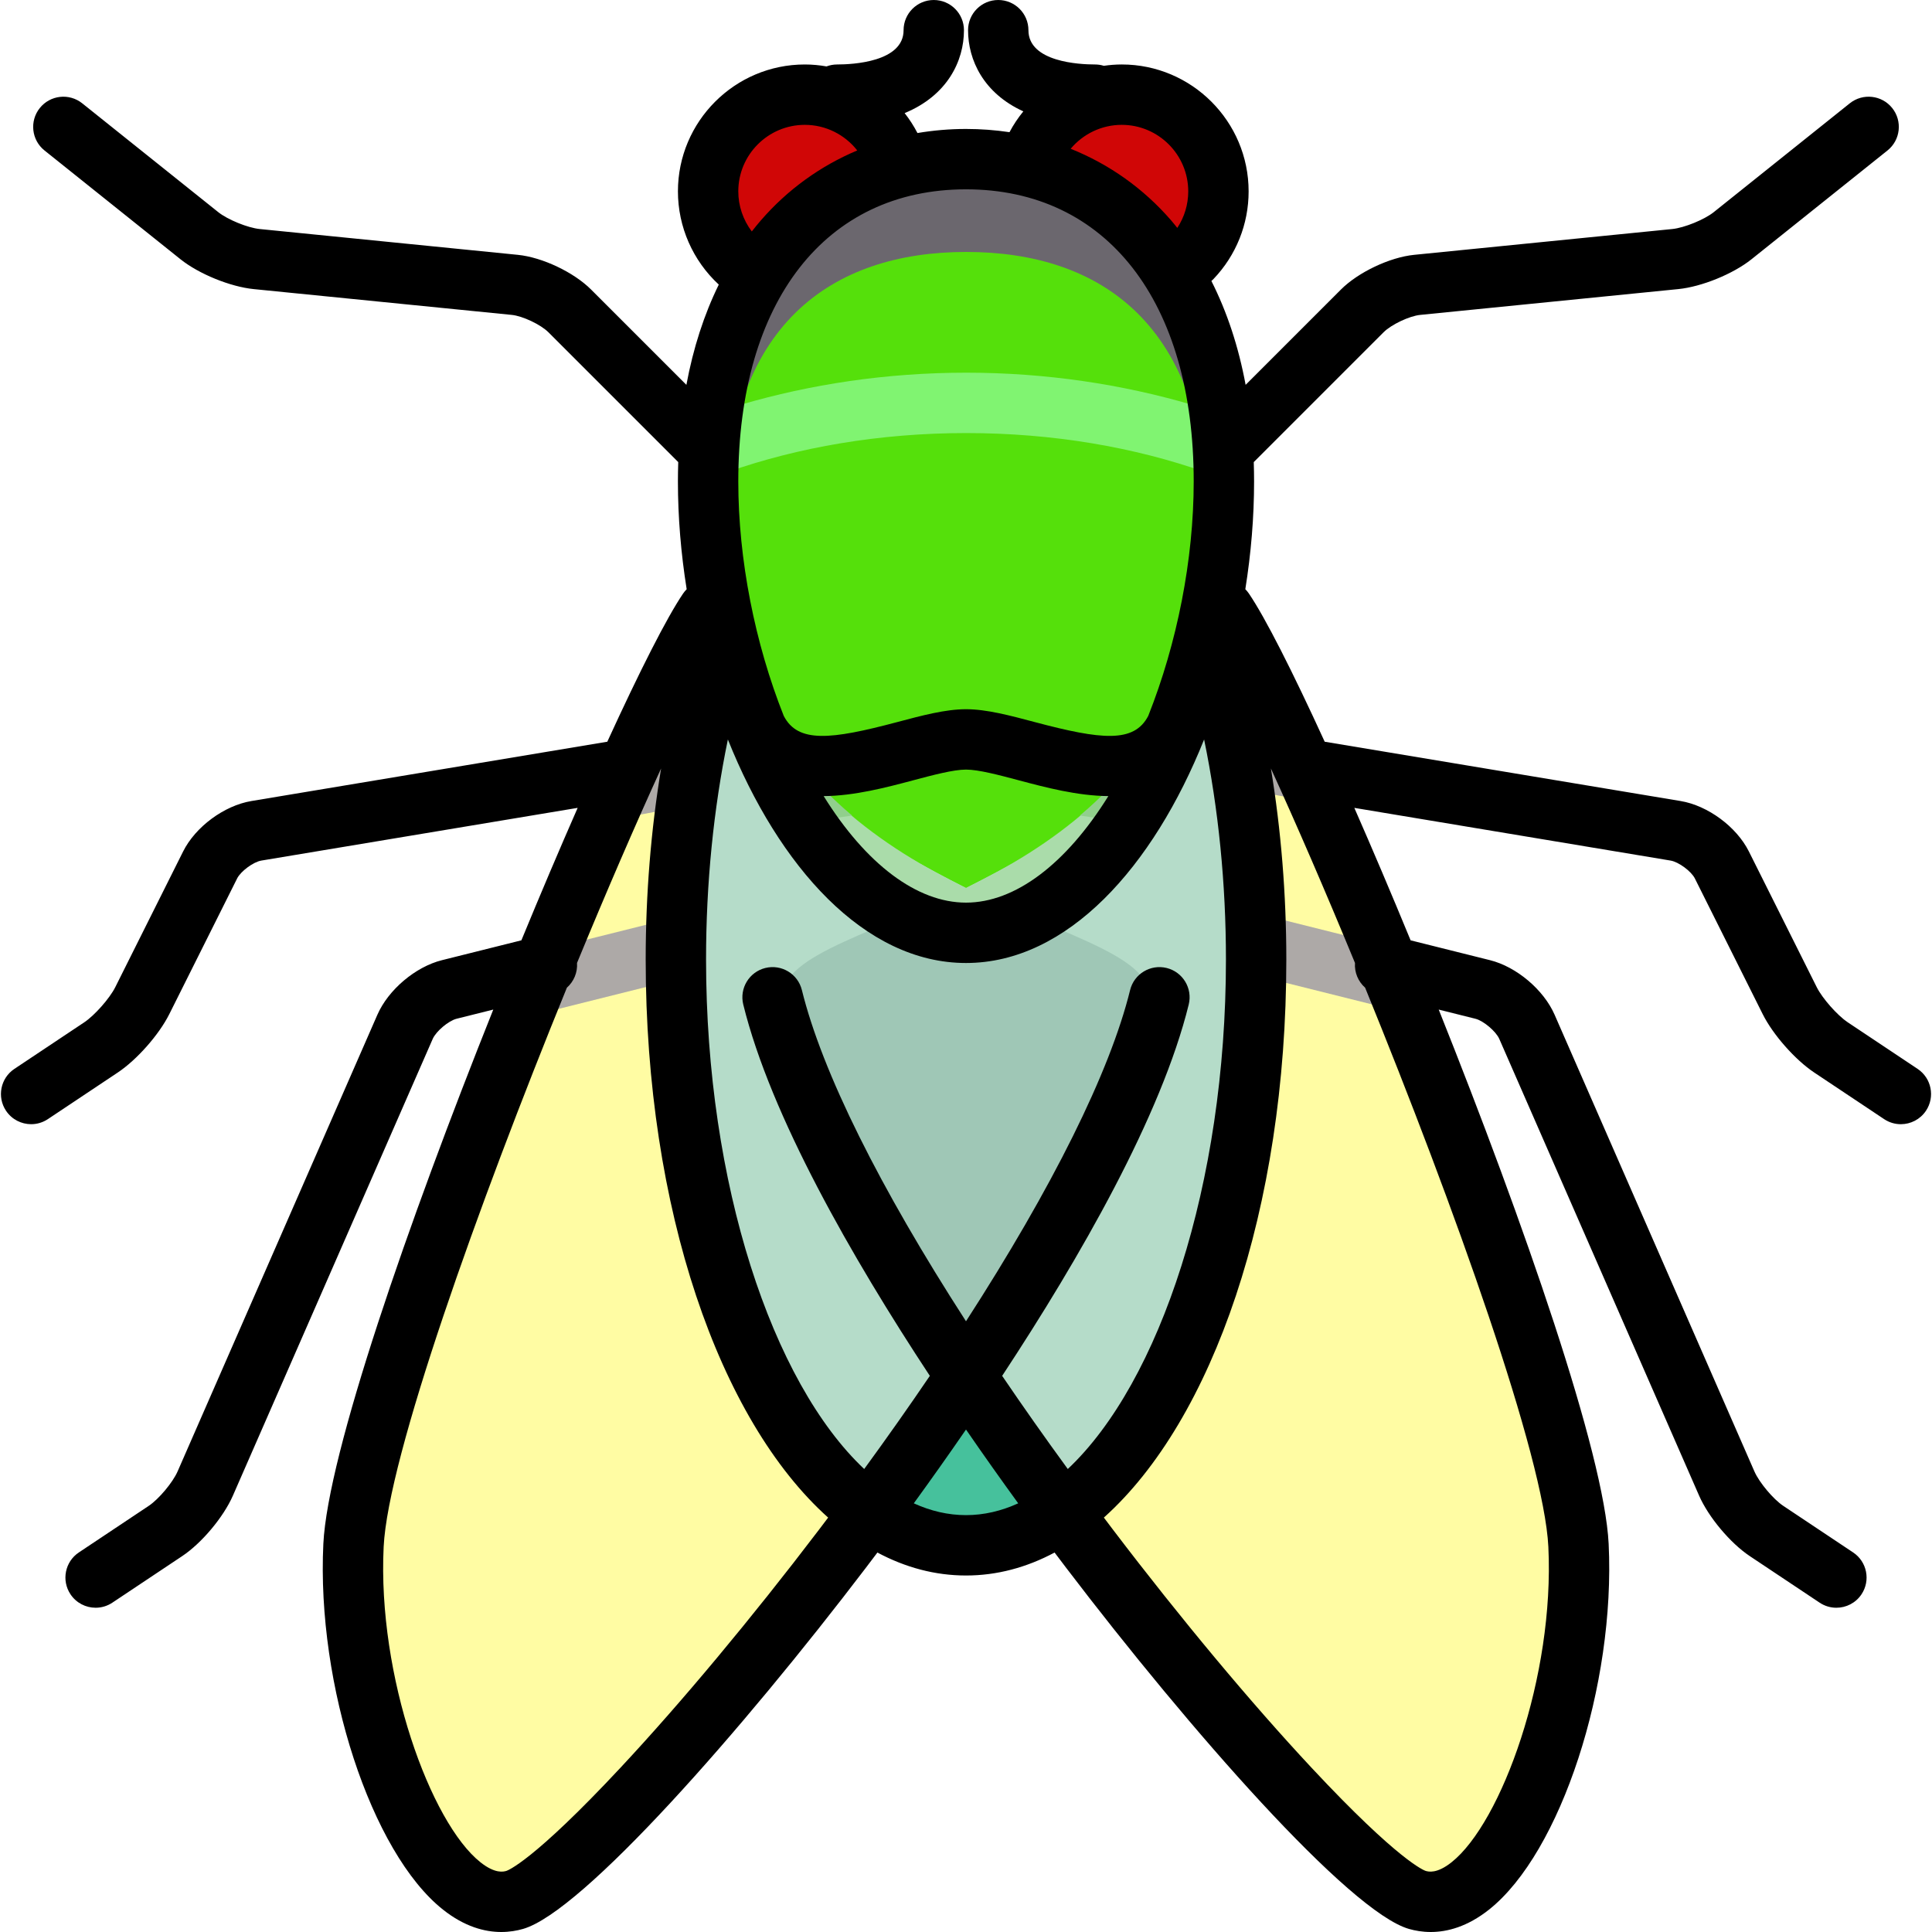
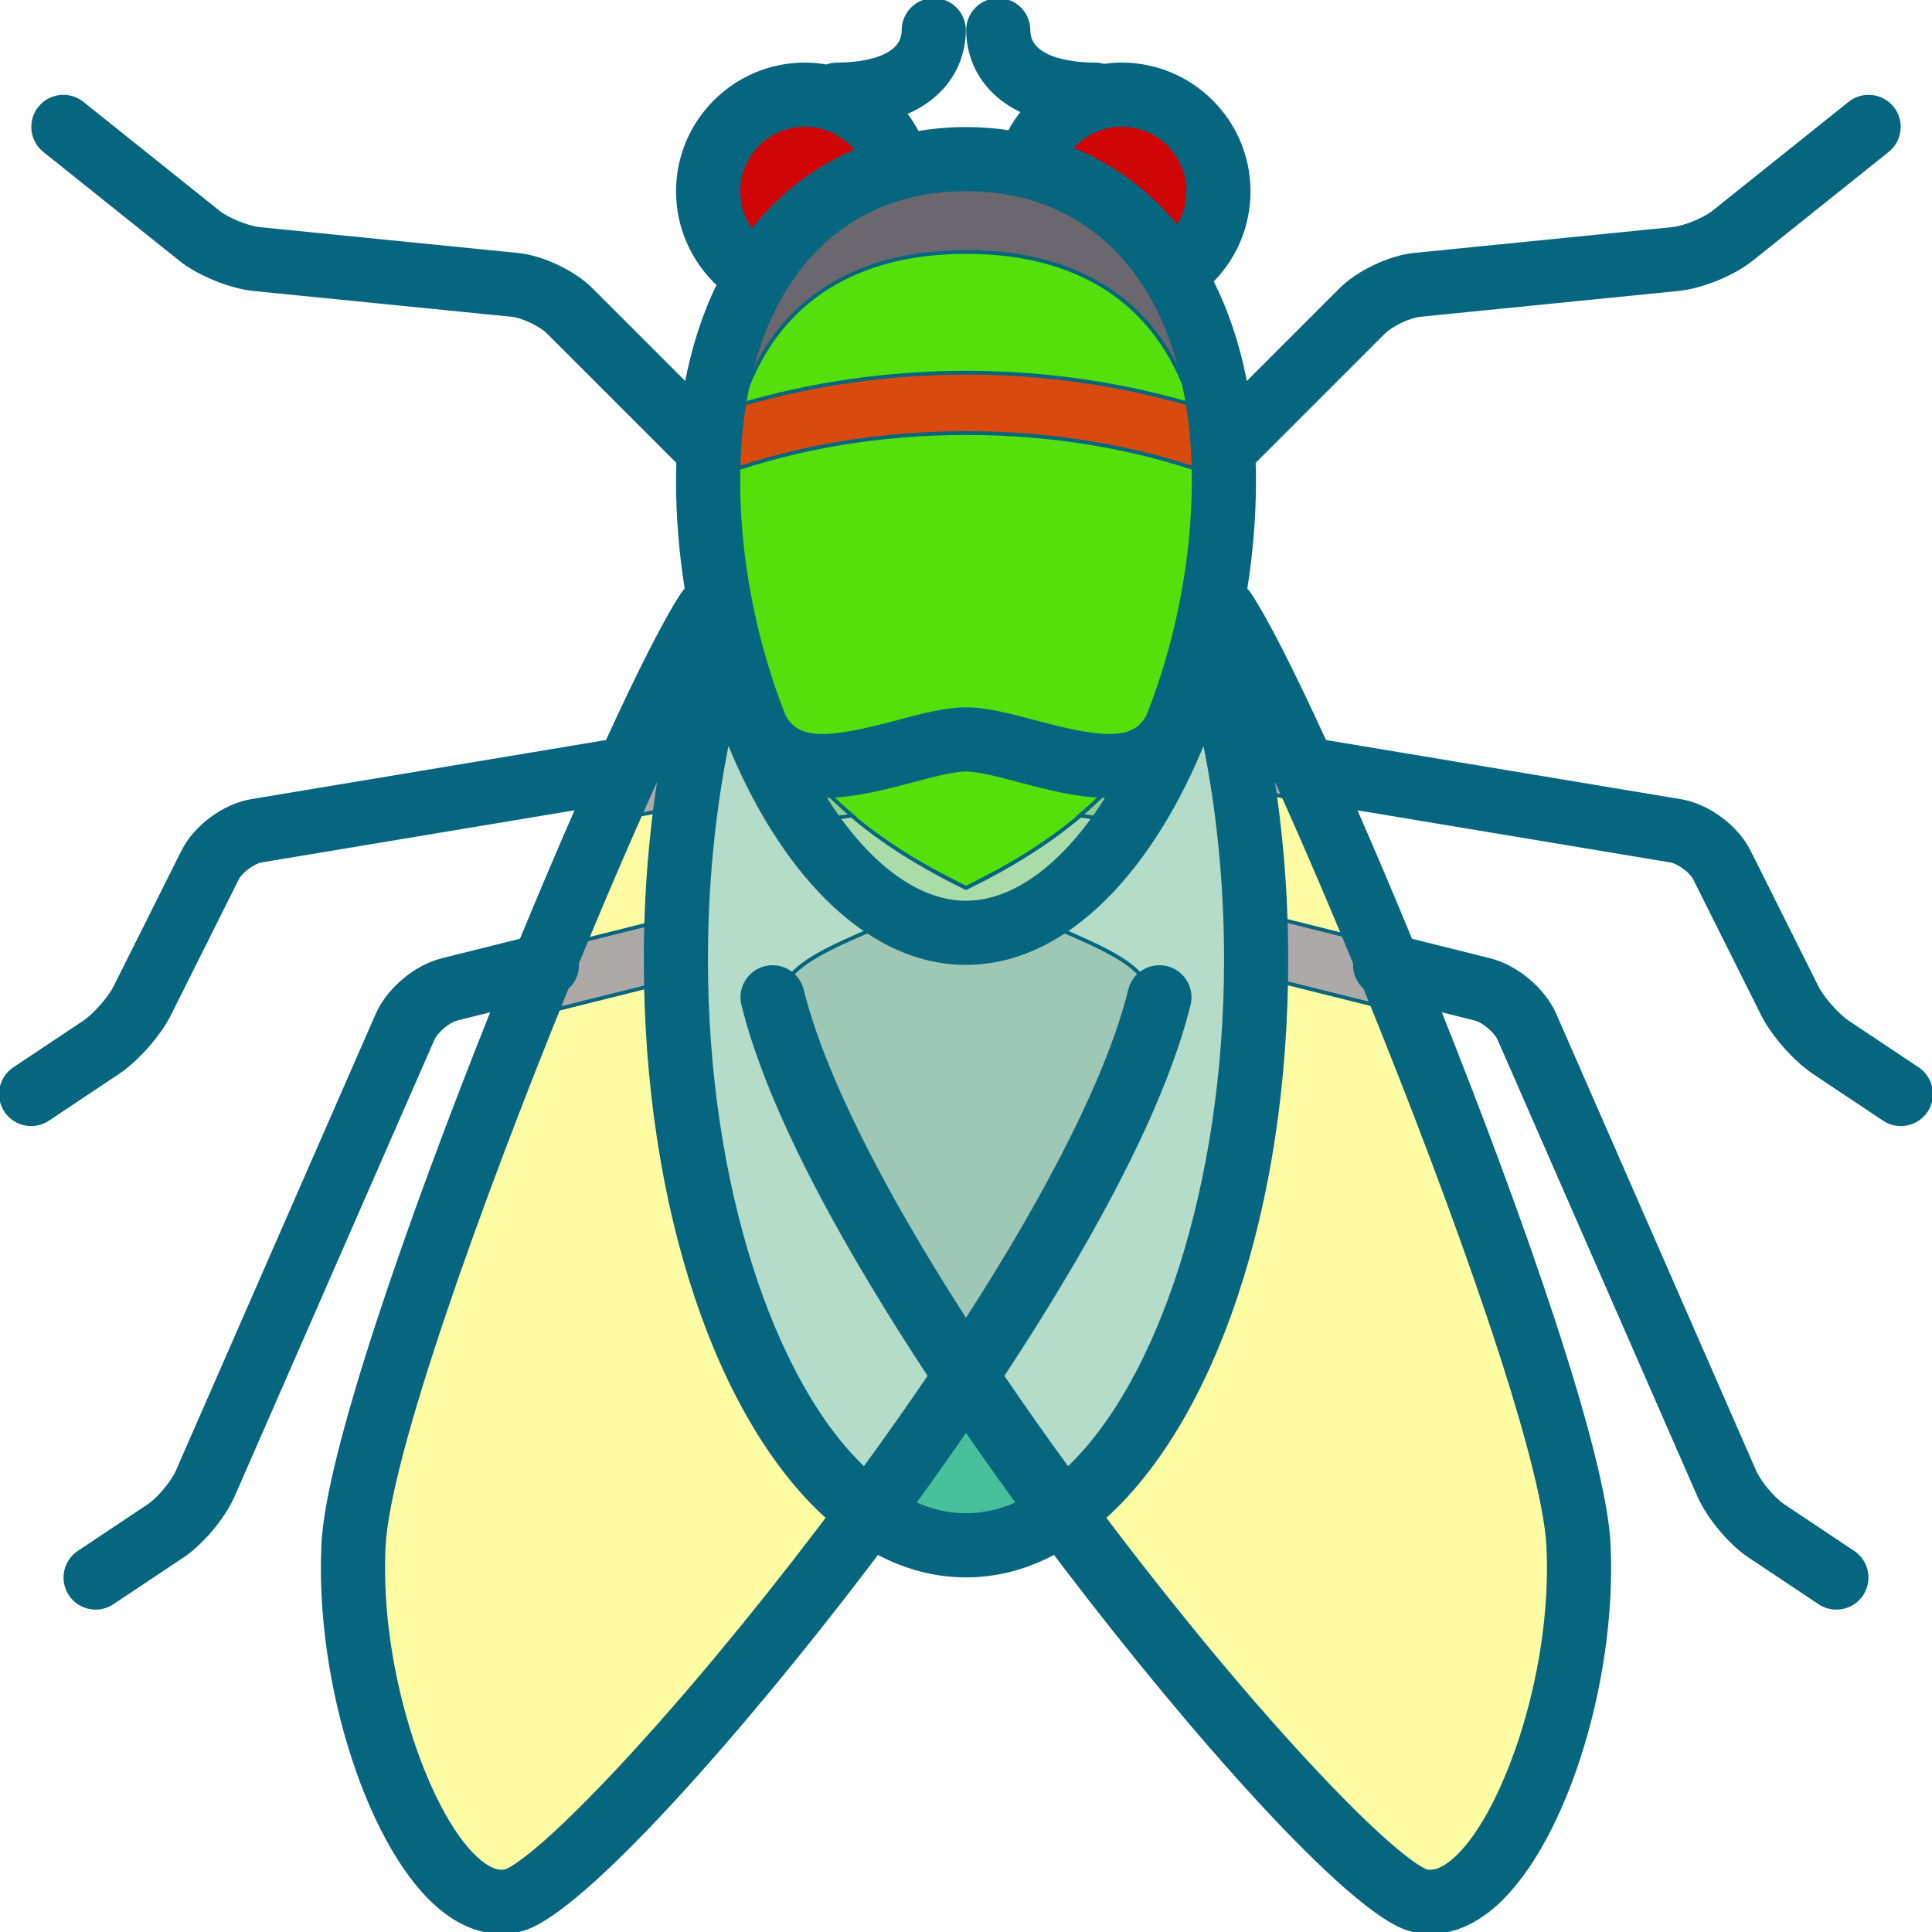
- <svg xmlns="http://www.w3.org/2000/svg" height="200px" width="200px" version="1.1" id="Layer_1" viewBox="0 0 512.002 512.002" xml:space="preserve" fill="#000000">
+ <svg xmlns="http://www.w3.org/2000/svg" height="200px" width="200px" version="1.1" id="Layer_1" viewBox="0 0 512.002 512.002" xml:space="preserve" fill="#06667f" stroke="#06667f">
  <g id="SVGRepo_bgCarrier" stroke-width="0" />
  <g id="SVGRepo_tracerCarrier" stroke-linecap="round" stroke-linejoin="round" />
  <g id="SVGRepo_iconCarrier">
    <path style="fill:#fffca3;" d="M418.925,407.994c-2.145-43.967-79.353-223.047-97.582-249.854 c-10.948,38.005-39.263,57.577-65.341,70.312c-26.078-12.734-54.393-32.307-65.342-70.312 c-18.229,26.808-95.438,205.888-97.583,249.854c-2.145,43.965,20.375,100.799,42.894,94.365 c14.935-4.267,74.292-68.967,120.031-138.359c45.738,69.393,105.096,134.093,120.03,138.359 C398.55,508.793,421.069,451.959,418.925,407.994z" />
    <ellipse style="fill:#46C19C;" cx="256.07" cy="270.77" rx="80" ry="132" />
    <g>
      <circle style="fill:#d00606;" cx="210.69" cy="49" r="24" />
      <circle style="fill:#d00606;" cx="297.69" cy="47" r="24" />
    </g>
    <ellipse style="fill:#6B676E;" cx="256.07" cy="89" rx="63.21" ry="48" />
    <path style="fill:#55e00b;" d="M320.067,138.767c0,53.019-28.654,112-64,112s-64-58.981-64-112c0-53.02,28.654-72,64-72 S320.067,85.747,320.067,138.767z" />
-     <path style="fill:#80f471;" d="M196.492,107.198c-1.704,5.336-2.921,11.298-3.636,17.88c18.598-6.536,40.173-10.312,63.211-10.312 s44.614,3.775,63.211,10.312c-0.714-6.582-1.932-12.544-3.636-17.88c-18.2-5.315-38.289-8.432-59.576-8.432 S214.692,101.883,196.492,107.198z" />
+     <path style="fill:#d84a0e;" d="M196.492,107.198c-1.704,5.336-2.921,11.298-3.636,17.88c18.598-6.536,40.173-10.312,63.211-10.312 s44.614,3.775,63.211,10.312c-0.714-6.582-1.932-12.544-3.636-17.88c-18.2-5.315-38.289-8.432-59.576-8.432 S214.692,101.883,196.492,107.198z" />
    <path style="fill:#B5DCC9;" d="M256.005,235.335c-20.919-10.752-51.258-26.875-62.534-56.111 c-13.177,23.738-13.403,55.965-13.403,91.543c0,57.277,21.043,115.91,50.403,134.178c8.72-12.611,17.373-25.666,25.534-38.699 c8.173,13.053,16.84,26.127,25.572,38.755c29.405-18.226,50.49-76.9,50.49-134.233c0-35.648,0.626-67.937-12.597-91.688 C308.212,208.404,276.957,224.565,256.005,235.335z" />
    <path style="fill:#9FC7B6;" d="M256.001,235.335c-27.488,13.422-52.311,18.697-48.066,31.432 c8.008,24.023,26.405,56.597,48.066,89.46c21.662-32.863,40.058-65.437,48.066-89.46 C308.312,254.032,283.489,248.757,256.001,235.335z" />
    <path style="fill:#AADCAA;" d="M197.693,180.758c10.005,38.02,32.354,70.009,58.375,70.009s48.37-31.988,58.375-70.008 c-0.309-0.545-0.582-1.144-0.896-1.68c-11.851,29.325-35.489,45.486-57.544,56.256c-22.02-10.752-45.623-26.875-57.492-56.111 C198.224,179.714,197.975,180.261,197.693,180.758z" />
    <g>
      <path style="fill:#91CF8C;" d="M300.567,201.279c-4.379,5.582-9.218,10.505-14.376,14.848c4.473,0.72,9.046,1.226,13.501,1.226 c0.009,0,0.019-0.001,0.028-0.001c0.018-0.03,0.036-0.063,0.053-0.093c1.503-2.615,2.937-5.332,4.297-8.145 c0.022-0.045,0.045-0.088,0.066-0.133c1.356-2.812,2.636-5.721,3.841-8.709c0.021-0.053,0.041-0.107,0.062-0.161 C305.971,200.931,303.385,201.216,300.567,201.279z" />
      <path style="fill:#91CF8C;" d="M225.813,216.133c-5.161-4.344-10.003-9.266-14.383-14.85c-2.763-0.071-5.297-0.363-7.334-1.169 c0.022,0.055,0.042,0.112,0.064,0.168c1.203,2.982,2.48,5.887,3.834,8.693c0.02,0.041,0.041,0.08,0.061,0.121 c1.357,2.807,2.789,5.519,4.288,8.128c0.02,0.035,0.04,0.071,0.06,0.106C216.826,217.335,221.368,216.839,225.813,216.133z" />
    </g>
    <g>
      <path style="fill:#ADA9A7;" d="M175.823,198.444c-2.618,5.449-5.421,11.445-8.353,17.857l12.466-2.355 c1.769-6.074,3.779-11.906,6.068-17.425L175.823,198.444z" />
      <path style="fill:#ADA9A7;" d="M175.093,244.108l-20.827,5.206c-2.588,6.027-5.193,12.187-7.795,18.437l27.257-6.815 C173.985,255.224,174.408,249.593,175.093,244.108z" />
      <path style="fill:#ADA9A7;" d="M336.652,194.143c2.618,5.449,5.421,11.445,8.353,17.857l-12.466-2.355 c-1.769-6.074-3.779-11.906-6.068-17.425L336.652,194.143z" />
      <path style="fill:#ADA9A7;" d="M336.848,243l20.827,5.206c2.588,6.027,5.193,12.187,7.795,18.437l-27.257-6.815 C337.957,254.115,337.533,248.484,336.848,243z" />
    </g>
    <path d="M508.189,283.267l-18.521-12.348c-2.746-1.83-6.736-6.351-8.211-9.301l-17.988-35.978 c-3.27-6.538-10.877-12.156-18.088-13.358L351.29,196.6c-0.075-0.013-0.149-0.016-0.224-0.025 c-8.557-18.68-15.763-32.911-20.105-39.297c-0.281-0.413-0.597-0.786-0.936-1.129c1.519-9.499,2.321-19.11,2.321-28.546 c0-1.732-0.031-3.445-0.086-5.143l34.417-34.418c2.03-2.029,6.826-4.302,9.681-4.588l68.431-6.843 c6.188-0.619,14.517-4.016,19.373-7.9l36.045-28.836c3.45-2.76,4.009-7.795,1.25-11.244c-2.76-3.451-7.794-4.008-11.245-1.25 l-36.045,28.836c-2.479,1.984-7.81,4.158-10.969,4.475l-68.431,6.843c-6.466,0.646-14.807,4.599-19.402,9.193l-25.261,25.262 c-1.874-10.115-4.925-19.333-9.07-27.524c0.192-0.166,0.38-0.341,0.56-0.528c6-6.283,9.305-14.53,9.305-23.222 c0-18.544-15.086-33.63-33.629-33.63c-1.604,0-3.186,0.131-4.743,0.353c-0.744-0.229-1.533-0.353-2.352-0.353 c-4.136,0-17.629-0.655-17.629-9.086c0-4.418-3.582-8-8-8s-8,3.582-8,8c0,7.91,4.119,16.724,14.65,21.513 c-1.388,1.702-2.625,3.541-3.668,5.517c-3.755-0.563-7.602-0.856-11.525-0.856c-4.393,0-8.686,0.378-12.864,1.081 c-0.975-1.879-2.114-3.646-3.401-5.283c11.32-4.666,15.722-13.799,15.722-21.971c0-4.418-3.582-8-8-8s-8,3.582-8,8 c0,8.431-13.494,9.086-17.629,9.086c-0.984,0-1.923,0.187-2.793,0.512c-1.879-0.327-3.798-0.512-5.75-0.512 c-18.543,0-33.629,15.086-33.629,33.63c0,9.38,3.944,18.348,10.826,24.704c-3.901,7.949-6.782,16.85-8.583,26.57L156.64,76.729 c-4.595-4.595-12.936-8.547-19.402-9.193l-68.43-6.843c-3.16-0.316-8.491-2.49-10.97-4.475L21.791,27.382 c-3.449-2.758-8.484-2.201-11.245,1.25c-2.76,3.449-2.201,8.484,1.25,11.244L47.84,68.712c4.856,3.885,13.185,7.281,19.374,7.9 l68.43,6.843c2.856,0.286,7.652,2.559,9.681,4.588l34.417,34.418c-0.055,1.697-0.086,3.41-0.086,5.143 c0,9.436,0.802,19.046,2.321,28.545c-0.339,0.344-0.655,0.717-0.936,1.13c-4.342,6.386-11.548,20.618-20.105,39.297 c-0.075,0.011-0.149,0.013-0.224,0.025l-94.091,15.682c-7.21,1.202-14.817,6.82-18.087,13.358l-17.988,35.977 c-1.476,2.951-5.466,7.472-8.211,9.302L3.813,283.267c-3.676,2.451-4.67,7.418-2.219,11.094c1.542,2.313,4.078,3.563,6.664,3.563 c1.525,0,3.066-0.436,4.43-1.345l18.521-12.348c5.061-3.373,10.928-10.02,13.647-15.458l17.988-35.977 c0.953-1.905,4.306-4.382,6.407-4.731l83.835-13.972c-4.794,10.92-9.835,22.778-14.913,35.103l-21.058,5.265 c-7.012,1.753-14.204,7.831-17.101,14.452L47.062,389.949c-1.277,2.92-4.991,7.351-7.641,9.117L20.9,411.413 c-3.676,2.45-4.67,7.417-2.219,11.094c1.542,2.313,4.078,3.563,6.664,3.563c1.525,0,3.066-0.436,4.43-1.345l18.521-12.347 c5.164-3.442,10.935-10.328,13.424-16.017l52.953-121.036c0.881-2.014,4.19-4.811,6.324-5.344l9.727-2.432 c-22.602,56.551-43.871,117.77-45.033,141.588c-1.827,37.461,12.688,81.848,31.697,96.927c5.733,4.548,11.072,5.938,15.459,5.938 c2.172,0,4.111-0.341,5.748-0.809c15.792-4.513,58.138-52.729,90.799-95.619c0.982-1.29,2.028-2.672,3.128-4.133 c7.431,3.969,15.302,6.085,23.479,6.085c8.177,0,16.048-2.116,23.479-6.085c1.1,1.461,2.146,2.843,3.128,4.133 c32.661,42.891,75.007,91.106,90.799,95.619c1.637,0.468,3.576,0.809,5.748,0.809c4.387,0,9.727-1.392,15.459-5.938 c19.009-15.079,33.524-59.466,31.697-96.927c-1.162-23.817-22.43-85.037-45.033-141.586l9.727,2.432 c2.133,0.533,5.442,3.33,6.324,5.344l52.953,121.037c2.489,5.688,8.26,12.573,13.424,16.016l18.521,12.347 c1.364,0.909,2.905,1.345,4.43,1.345c2.585,0,5.123-1.251,6.664-3.563c2.451-3.677,1.458-8.644-2.219-11.094l-18.521-12.347 c-2.65-1.767-6.364-6.197-7.641-9.117l-52.953-121.036c-2.897-6.621-10.089-12.699-17.101-14.452l-21.058-5.265 c-5.078-12.324-10.118-24.183-14.913-35.103l83.835,13.972c2.101,0.35,5.455,2.826,6.407,4.73l17.988,35.978 c2.719,5.438,8.586,12.085,13.647,15.458l18.521,12.348c1.364,0.909,2.905,1.345,4.43,1.345c2.585,0,5.122-1.251,6.664-3.563 C512.859,290.685,511.865,285.718,508.189,283.267z M324.889,254.271c0,59.492-17.526,112.095-41.913,135.034 c-6.135-8.407-11.935-16.648-17.393-24.689c20.714-31.452,42.174-68.925,49.444-98.407c1.058-4.29-1.563-8.625-5.853-9.683 c-4.285-1.052-8.625,1.563-9.683,5.853c-5.375,21.802-20.653,52.403-43.491,87.771c-22.838-35.368-38.115-65.97-43.491-87.771 c-1.058-4.291-5.394-6.906-9.683-5.853c-4.29,1.058-6.91,5.393-5.853,9.683c7.27,29.482,28.729,66.955,49.444,98.407 c-5.458,8.041-11.257,16.282-17.393,24.689c-24.386-22.939-41.913-75.542-41.913-135.034c0-20.088,1.99-39.953,5.786-58.299 c13.486,33.689,36.198,59.234,63.103,59.234s49.617-25.544,63.103-59.234C322.899,214.318,324.889,234.184,324.889,254.271z M218.279,210.976c8.184-0.059,16.688-2.314,23.601-4.153c5.31-1.413,10.801-2.874,14.122-2.874s8.812,1.461,14.122,2.874 c6.914,1.839,15.417,4.093,23.602,4.151c-11.214,18.034-24.732,28.233-37.724,28.233 C243.01,239.207,229.493,229.008,218.279,210.976z M297.268,33.086c9.721,0,17.629,7.909,17.629,17.63 c0,3.484-1.02,6.827-2.902,9.683c-0.536-0.664-1.063-1.337-1.619-1.979c-7.36-8.499-16.435-14.903-26.634-18.995 C287.03,35.496,291.945,33.086,297.268,33.086z M316.346,127.604c0,20.665-4.399,42.872-12.049,62.119 c-3.753,7.227-12.356,6.348-30.061,1.638c-6.594-1.755-12.823-3.412-18.235-3.412s-11.641,1.657-18.235,3.412 c-17.705,4.709-26.307,5.589-30.061-1.638c-7.649-19.247-12.049-41.454-12.049-62.119c0-47.761,23.123-77.431,60.345-77.431 S316.346,79.843,316.346,127.604z M195.656,50.716c0-9.721,7.908-17.63,17.629-17.63c5.523,0,10.612,2.591,13.895,6.784 c-9.758,4.107-18.454,10.352-25.553,18.549c-0.821,0.948-1.614,1.927-2.39,2.921C196.941,58.302,195.656,54.578,195.656,50.716z M216.977,405.472c-17.792,23.389-36.465,45.774-52.58,63.033c-23.272,24.925-29.936,27.222-30.197,27.304 c-0.727,0.209-2.937,0.838-6.868-2.28c-13.24-10.502-27.333-49.314-25.659-83.612c1.156-23.705,24.897-90.154,48.557-148.17 c1.833-1.618,2.863-4.029,2.686-6.549c7.804-18.934,15.502-36.725,22.284-51.547c-2.688,16.256-4.086,33.376-4.086,50.621 c0,66.242,19.526,122.089,48.354,147.906C218.638,403.274,217.815,404.37,216.977,405.472z M256.001,401.526 c-4.722,0-9.351-1.082-13.835-3.128c4.292-5.908,8.973-12.49,13.835-19.556c4.862,7.065,9.543,13.647,13.835,19.556 C265.352,400.444,260.723,401.526,256.001,401.526z M384.67,493.528c-3.933,3.119-6.144,2.487-6.858,2.283 c-0.272-0.085-6.936-2.382-30.208-27.307c-16.115-17.259-34.789-39.645-52.58-63.033c-0.838-1.102-1.661-2.197-2.489-3.294 c28.827-25.817,48.354-81.664,48.354-147.906c0-17.245-1.397-34.365-4.086-50.621c6.782,14.822,14.48,32.613,22.285,51.547 c-0.177,2.52,0.853,4.931,2.686,6.549c23.659,58.016,47.4,124.465,48.557,148.17C412.003,444.214,397.91,483.026,384.67,493.528z" />
  </g>
</svg>
